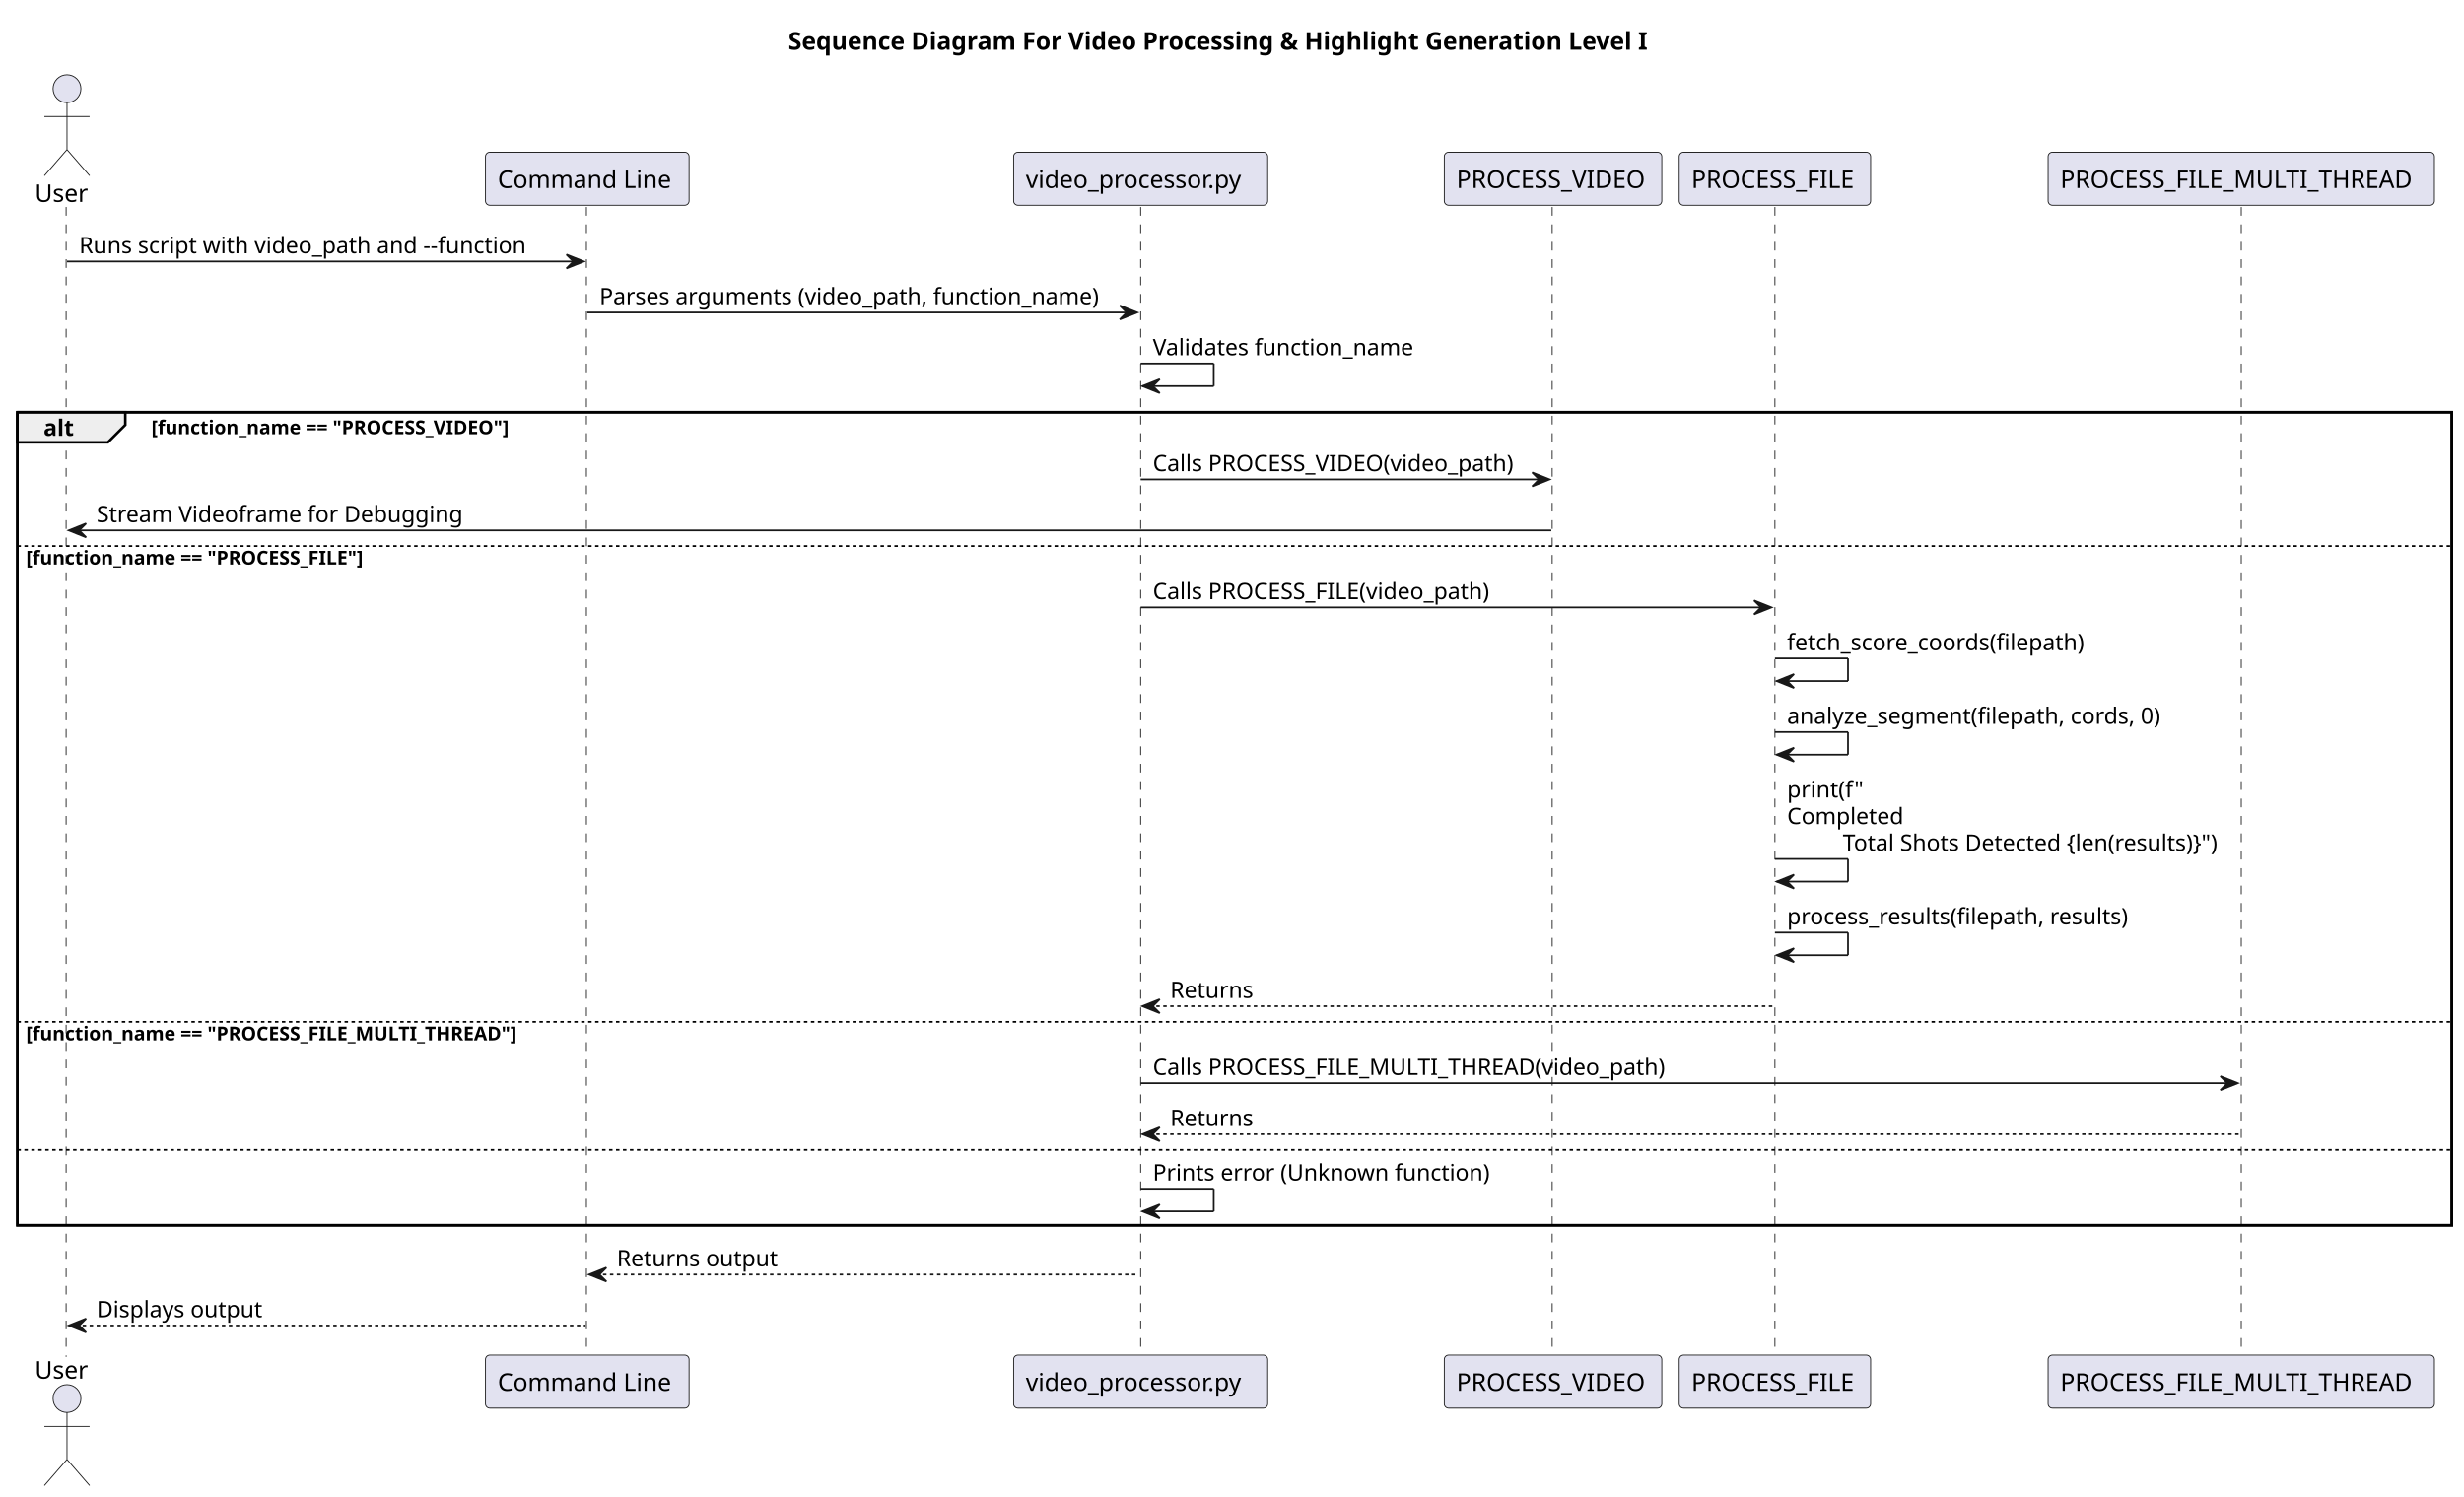
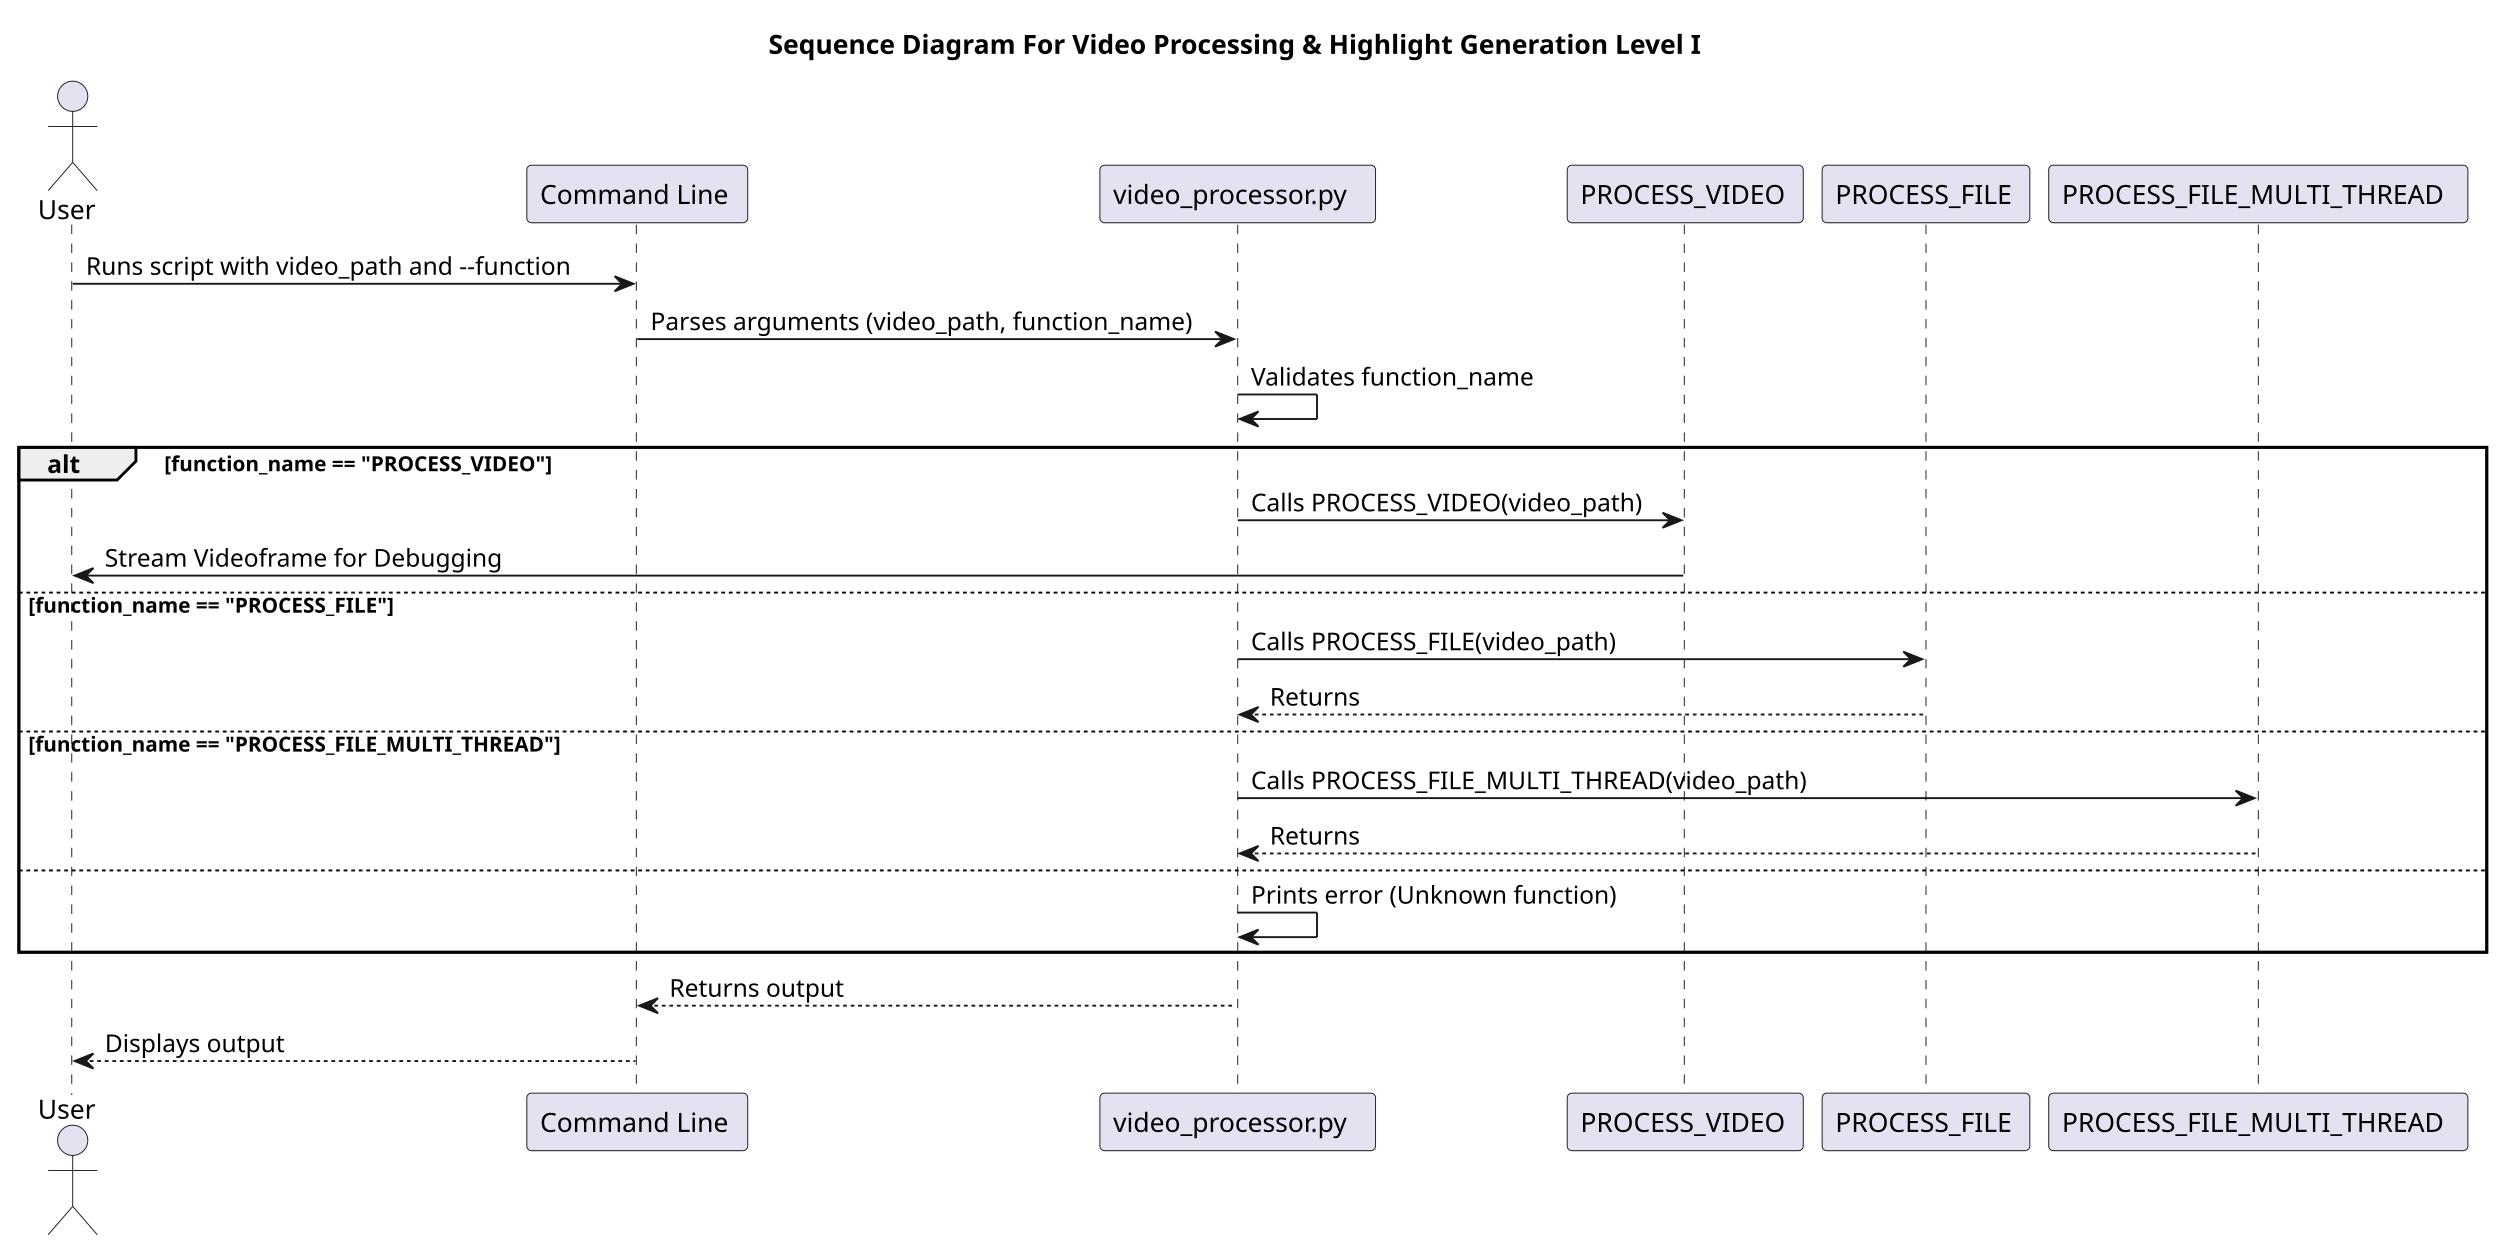
- <svg xmlns="http://www.w3.org/2000/svg" contentStyleType="text/css" height="860px" preserveAspectRatio="none" style="width:1416px;height:860px;background:#FFFFFF;" version="1.1" viewBox="0 0 1416 860" width="1416px" zoomAndPan="magnify">
+ <svg xmlns="http://www.w3.org/2000/svg" contentStyleType="text/css" height="660px" preserveAspectRatio="none" style="width:1324px;height:660px;background:#FFFFFF;" version="1.1" viewBox="0 0 1324 660" width="1324px" zoomAndPan="magnify">
  <defs />
  <g>
-     <text fill="#000000" font-family="sans-serif" font-size="14" font-weight="bold" lengthAdjust="spacing" textLength="512" x="453" y="28.535">Sequence Diagram For Video Processing &amp; Highlight Generation Level I</text>
-     <rect fill="none" height="467.258" style="stroke:#000000;stroke-width:1.5;" width="1399" x="10" y="236.908" />
-     <line style="stroke:#181818;stroke-width:0.5;stroke-dasharray:5.0,5.0;" x1="38" x2="38" y1="118.977" y2="779.787" />
-     <line style="stroke:#181818;stroke-width:0.5;stroke-dasharray:5.0,5.0;" x1="337" x2="337" y1="118.977" y2="779.787" />
-     <line style="stroke:#181818;stroke-width:0.5;stroke-dasharray:5.0,5.0;" x1="655.5" x2="655.5" y1="118.977" y2="779.787" />
-     <line style="stroke:#181818;stroke-width:0.5;stroke-dasharray:5.0,5.0;" x1="892" x2="892" y1="118.977" y2="779.787" />
-     <line style="stroke:#181818;stroke-width:0.5;stroke-dasharray:5.0,5.0;" x1="1020" x2="1020" y1="118.977" y2="779.787" />
-     <line style="stroke:#181818;stroke-width:0.5;stroke-dasharray:5.0,5.0;" x1="1288" x2="1288" y1="118.977" y2="779.787" />
+     <text fill="#000000" font-family="sans-serif" font-size="14" font-weight="bold" lengthAdjust="spacing" textLength="512" x="407" y="28.535">Sequence Diagram For Video Processing &amp; Highlight Generation Level I</text>
+     <rect fill="none" height="267.394" style="stroke:#000000;stroke-width:1.5;" width="1307" x="10" y="236.908" />
+     <line style="stroke:#181818;stroke-width:0.5;stroke-dasharray:5.0,5.0;" x1="38" x2="38" y1="118.977" y2="579.924" />
+     <line style="stroke:#181818;stroke-width:0.5;stroke-dasharray:5.0,5.0;" x1="337" x2="337" y1="118.977" y2="579.924" />
+     <line style="stroke:#181818;stroke-width:0.5;stroke-dasharray:5.0,5.0;" x1="655.5" x2="655.5" y1="118.977" y2="579.924" />
+     <line style="stroke:#181818;stroke-width:0.5;stroke-dasharray:5.0,5.0;" x1="892" x2="892" y1="118.977" y2="579.924" />
+     <line style="stroke:#181818;stroke-width:0.5;stroke-dasharray:5.0,5.0;" x1="1020" x2="1020" y1="118.977" y2="579.924" />
+     <line style="stroke:#181818;stroke-width:0.5;stroke-dasharray:5.0,5.0;" x1="1196" x2="1196" y1="118.977" y2="579.924" />
    <text fill="#000000" font-family="sans-serif" font-size="14" lengthAdjust="spacing" textLength="31" x="20" y="116.023">User</text>
    <ellipse cx="38.5" cy="50.988" fill="#E2E2F0" rx="8" ry="8" style="stroke:#181818;stroke-width:0.5;" />
    <path d="M38.5,58.988 L38.5,85.988 M25.5,66.988 L51.5,66.988 M38.5,85.988 L25.5,100.988 M38.5,85.988 L51.5,100.988 " fill="none" style="stroke:#181818;stroke-width:0.5;" />
-     <text fill="#000000" font-family="sans-serif" font-size="14" lengthAdjust="spacing" textLength="31" x="20" y="792.322">User</text>
-     <ellipse cx="38.5" cy="803.775" fill="#E2E2F0" rx="8" ry="8" style="stroke:#181818;stroke-width:0.5;" />
-     <path d="M38.5,811.775 L38.5,838.775 M25.5,819.775 L51.5,819.775 M38.5,838.775 L25.5,853.775 M38.5,838.775 L51.5,853.775 " fill="none" style="stroke:#181818;stroke-width:0.5;" />
+     <text fill="#000000" font-family="sans-serif" font-size="14" lengthAdjust="spacing" textLength="31" x="20" y="592.459">User</text>
+     <ellipse cx="38.5" cy="603.912" fill="#E2E2F0" rx="8" ry="8" style="stroke:#181818;stroke-width:0.5;" />
+     <path d="M38.5,611.912 L38.5,638.912 M25.5,619.912 L51.5,619.912 M38.5,638.912 L25.5,653.912 M38.5,638.912 L51.5,653.912 " fill="none" style="stroke:#181818;stroke-width:0.5;" />
    <rect fill="#E2E2F0" height="30.488" rx="2.5" ry="2.5" style="stroke:#181818;stroke-width:0.5;" width="117" x="279" y="87.488" />
    <text fill="#000000" font-family="sans-serif" font-size="14" lengthAdjust="spacing" textLength="103" x="286" y="108.023">Command Line</text>
-     <rect fill="#E2E2F0" height="30.488" rx="2.5" ry="2.5" style="stroke:#181818;stroke-width:0.5;" width="117" x="279" y="778.787" />
-     <text fill="#000000" font-family="sans-serif" font-size="14" lengthAdjust="spacing" textLength="103" x="286" y="799.322">Command Line</text>
+     <rect fill="#E2E2F0" height="30.488" rx="2.5" ry="2.5" style="stroke:#181818;stroke-width:0.5;" width="117" x="279" y="578.924" />
+     <text fill="#000000" font-family="sans-serif" font-size="14" lengthAdjust="spacing" textLength="103" x="286" y="599.459">Command Line</text>
    <rect fill="#E2E2F0" height="30.488" rx="2.5" ry="2.5" style="stroke:#181818;stroke-width:0.5;" width="146" x="582.5" y="87.488" />
    <text fill="#000000" font-family="sans-serif" font-size="14" lengthAdjust="spacing" textLength="132" x="589.5" y="108.023">video_processor.py</text>
-     <rect fill="#E2E2F0" height="30.488" rx="2.5" ry="2.5" style="stroke:#181818;stroke-width:0.5;" width="146" x="582.5" y="778.787" />
-     <text fill="#000000" font-family="sans-serif" font-size="14" lengthAdjust="spacing" textLength="132" x="589.5" y="799.322">video_processor.py</text>
+     <rect fill="#E2E2F0" height="30.488" rx="2.5" ry="2.5" style="stroke:#181818;stroke-width:0.5;" width="146" x="582.5" y="578.924" />
+     <text fill="#000000" font-family="sans-serif" font-size="14" lengthAdjust="spacing" textLength="132" x="589.5" y="599.459">video_processor.py</text>
    <rect fill="#E2E2F0" height="30.488" rx="2.5" ry="2.5" style="stroke:#181818;stroke-width:0.5;" width="125" x="830" y="87.488" />
    <text fill="#000000" font-family="sans-serif" font-size="14" lengthAdjust="spacing" textLength="111" x="837" y="108.023">PROCESS_VIDEO</text>
-     <rect fill="#E2E2F0" height="30.488" rx="2.5" ry="2.5" style="stroke:#181818;stroke-width:0.5;" width="125" x="830" y="778.787" />
-     <text fill="#000000" font-family="sans-serif" font-size="14" lengthAdjust="spacing" textLength="111" x="837" y="799.322">PROCESS_VIDEO</text>
+     <rect fill="#E2E2F0" height="30.488" rx="2.5" ry="2.5" style="stroke:#181818;stroke-width:0.5;" width="125" x="830" y="578.924" />
+     <text fill="#000000" font-family="sans-serif" font-size="14" lengthAdjust="spacing" textLength="111" x="837" y="599.459">PROCESS_VIDEO</text>
    <rect fill="#E2E2F0" height="30.488" rx="2.5" ry="2.5" style="stroke:#181818;stroke-width:0.5;" width="110" x="965" y="87.488" />
    <text fill="#000000" font-family="sans-serif" font-size="14" lengthAdjust="spacing" textLength="96" x="972" y="108.023">PROCESS_FILE</text>
-     <rect fill="#E2E2F0" height="30.488" rx="2.5" ry="2.5" style="stroke:#181818;stroke-width:0.5;" width="110" x="965" y="778.787" />
-     <text fill="#000000" font-family="sans-serif" font-size="14" lengthAdjust="spacing" textLength="96" x="972" y="799.322">PROCESS_FILE</text>
-     <rect fill="#E2E2F0" height="30.488" rx="2.5" ry="2.5" style="stroke:#181818;stroke-width:0.5;" width="222" x="1177" y="87.488" />
-     <text fill="#000000" font-family="sans-serif" font-size="14" lengthAdjust="spacing" textLength="208" x="1184" y="108.023">PROCESS_FILE_MULTI_THREAD</text>
-     <rect fill="#E2E2F0" height="30.488" rx="2.5" ry="2.5" style="stroke:#181818;stroke-width:0.5;" width="222" x="1177" y="778.787" />
-     <text fill="#000000" font-family="sans-serif" font-size="14" lengthAdjust="spacing" textLength="208" x="1184" y="799.322">PROCESS_FILE_MULTI_THREAD</text>
+     <rect fill="#E2E2F0" height="30.488" rx="2.5" ry="2.5" style="stroke:#181818;stroke-width:0.5;" width="110" x="965" y="578.924" />
+     <text fill="#000000" font-family="sans-serif" font-size="14" lengthAdjust="spacing" textLength="96" x="972" y="599.459">PROCESS_FILE</text>
+     <rect fill="#E2E2F0" height="30.488" rx="2.5" ry="2.5" style="stroke:#181818;stroke-width:0.5;" width="222" x="1085" y="87.488" />
+     <text fill="#000000" font-family="sans-serif" font-size="14" lengthAdjust="spacing" textLength="208" x="1092" y="108.023">PROCESS_FILE_MULTI_THREAD</text>
+     <rect fill="#E2E2F0" height="30.488" rx="2.5" ry="2.5" style="stroke:#181818;stroke-width:0.5;" width="222" x="1085" y="578.924" />
+     <text fill="#000000" font-family="sans-serif" font-size="14" lengthAdjust="spacing" textLength="208" x="1092" y="599.459">PROCESS_FILE_MULTI_THREAD</text>
    <polygon fill="#181818" points="325.5,146.287,335.5,150.287,325.5,154.287,329.5,150.287" style="stroke:#181818;stroke-width:1.0;" />
    <line style="stroke:#181818;stroke-width:1.0;" x1="38.5" x2="331.5" y1="150.287" y2="150.287" />
    <text fill="#000000" font-family="sans-serif" font-size="13" lengthAdjust="spacing" textLength="275" x="45.5" y="145.545">Runs script with video_path and --function</text>
    <polygon fill="#181818" points="643.5,175.598,653.5,179.598,643.5,183.598,647.5,179.598" style="stroke:#181818;stroke-width:1.0;" />
    <line style="stroke:#181818;stroke-width:1.0;" x1="337.5" x2="649.5" y1="179.598" y2="179.598" />
    <text fill="#000000" font-family="sans-serif" font-size="13" lengthAdjust="spacing" textLength="294" x="344.5" y="174.856">Parses arguments (video_path, function_name)</text>
    <line style="stroke:#181818;stroke-width:1.0;" x1="655.5" x2="697.5" y1="208.908" y2="208.908" />
    <line style="stroke:#181818;stroke-width:1.0;" x1="697.5" x2="697.5" y1="208.908" y2="221.908" />
    <line style="stroke:#181818;stroke-width:1.0;" x1="656.5" x2="697.5" y1="221.908" y2="221.908" />
    <polygon fill="#181818" points="666.5,217.908,656.5,221.908,666.5,225.908,662.5,221.908" style="stroke:#181818;stroke-width:1.0;" />
    <text fill="#000000" font-family="sans-serif" font-size="13" lengthAdjust="spacing" textLength="155" x="662.5" y="204.166">Validates function_name</text>
    <path d="M10,236.908 L72,236.908 L72,244.219 L62,254.219 L10,254.219 L10,236.908 " fill="#EEEEEE" style="stroke:#000000;stroke-width:1.5;" />
-     <rect fill="none" height="467.258" style="stroke:#000000;stroke-width:1.5;" width="1399" x="10" y="236.908" />
+     <rect fill="none" height="267.394" style="stroke:#000000;stroke-width:1.5;" width="1307" x="10" y="236.908" />
    <text fill="#000000" font-family="sans-serif" font-size="13" font-weight="bold" lengthAdjust="spacing" textLength="17" x="25" y="250.477">alt</text>
    <text fill="#000000" font-family="sans-serif" font-size="11" font-weight="bold" lengthAdjust="spacing" textLength="221" x="87" y="249.543">[function_name == "PROCESS_VIDEO"]</text>
    <polygon fill="#181818" points="880.5,271.529,890.5,275.529,880.5,279.529,884.5,275.529" style="stroke:#181818;stroke-width:1.0;" />
    <line style="stroke:#181818;stroke-width:1.0;" x1="655.5" x2="886.5" y1="275.529" y2="275.529" />
    <text fill="#000000" font-family="sans-serif" font-size="13" lengthAdjust="spacing" textLength="213" x="662.5" y="270.787">Calls PROCESS_VIDEO(video_path)</text>
    <polygon fill="#181818" points="49.5,300.84,39.5,304.84,49.5,308.84,45.5,304.84" style="stroke:#181818;stroke-width:1.0;" />
    <line style="stroke:#181818;stroke-width:1.0;" x1="43.5" x2="891.5" y1="304.84" y2="304.84" />
    <text fill="#000000" font-family="sans-serif" font-size="13" lengthAdjust="spacing" textLength="213" x="55.5" y="300.098">Stream Videoframe for Debugging</text>
-     <line style="stroke:#000000;stroke-width:1.0;stroke-dasharray:2.0,2.0;" x1="10" x2="1409" y1="313.84" y2="313.84" />
+     <line style="stroke:#000000;stroke-width:1.0;stroke-dasharray:2.0,2.0;" x1="10" x2="1317" y1="313.84" y2="313.84" />
    <text fill="#000000" font-family="sans-serif" font-size="11" font-weight="bold" lengthAdjust="spacing" textLength="207" x="15" y="324.475">[function_name == "PROCESS_FILE"]</text>
    <polygon fill="#181818" points="1008,345.106,1018,349.106,1008,353.106,1012,349.106" style="stroke:#181818;stroke-width:1.0;" />
    <line style="stroke:#181818;stroke-width:1.0;" x1="655.5" x2="1014" y1="349.106" y2="349.106" />
    <text fill="#000000" font-family="sans-serif" font-size="13" lengthAdjust="spacing" textLength="199" x="662.5" y="344.363">Calls PROCESS_FILE(video_path)</text>
-     <line style="stroke:#181818;stroke-width:1.0;" x1="1020" x2="1062" y1="378.416" y2="378.416" />
-     <line style="stroke:#181818;stroke-width:1.0;" x1="1062" x2="1062" y1="378.416" y2="391.416" />
-     <line style="stroke:#181818;stroke-width:1.0;" x1="1021" x2="1062" y1="391.416" y2="391.416" />
-     <polygon fill="#181818" points="1031,387.416,1021,391.416,1031,395.416,1027,391.416" style="stroke:#181818;stroke-width:1.0;" />
-     <text fill="#000000" font-family="sans-serif" font-size="13" lengthAdjust="spacing" textLength="179" x="1027" y="373.674">fetch_score_coords(filepath)</text>
-     <line style="stroke:#181818;stroke-width:1.0;" x1="1020" x2="1062" y1="420.727" y2="420.727" />
-     <line style="stroke:#181818;stroke-width:1.0;" x1="1062" x2="1062" y1="420.727" y2="433.727" />
-     <line style="stroke:#181818;stroke-width:1.0;" x1="1021" x2="1062" y1="433.727" y2="433.727" />
-     <polygon fill="#181818" points="1031,429.727,1021,433.727,1031,437.727,1027,433.727" style="stroke:#181818;stroke-width:1.0;" />
-     <text fill="#000000" font-family="sans-serif" font-size="13" lengthAdjust="spacing" textLength="223" x="1027" y="415.984">analyze_segment(filepath, cords, 0)</text>
-     <line style="stroke:#181818;stroke-width:1.0;" x1="1020" x2="1062" y1="493.658" y2="493.658" />
-     <line style="stroke:#181818;stroke-width:1.0;" x1="1062" x2="1062" y1="493.658" y2="506.658" />
-     <line style="stroke:#181818;stroke-width:1.0;" x1="1021" x2="1062" y1="506.658" y2="506.658" />
-     <polygon fill="#181818" points="1031,502.658,1021,506.658,1031,510.658,1027,506.658" style="stroke:#181818;stroke-width:1.0;" />
-     <text fill="#000000" font-family="sans-serif" font-size="13" lengthAdjust="spacing" textLength="44" x="1027" y="458.295">print(f"</text>
-     <text fill="#000000" font-family="sans-serif" font-size="13" lengthAdjust="spacing" textLength="68" x="1027" y="473.606">Completed</text>
-     <text fill="#000000" font-family="sans-serif" font-size="13" lengthAdjust="spacing" textLength="222" x="1059" y="488.916">Total Shots Detected {len(results)}")</text>
-     <line style="stroke:#181818;stroke-width:1.0;" x1="1020" x2="1062" y1="535.969" y2="535.969" />
-     <line style="stroke:#181818;stroke-width:1.0;" x1="1062" x2="1062" y1="535.969" y2="548.969" />
-     <line style="stroke:#181818;stroke-width:1.0;" x1="1021" x2="1062" y1="548.969" y2="548.969" />
-     <polygon fill="#181818" points="1031,544.969,1021,548.969,1031,552.969,1027,548.969" style="stroke:#181818;stroke-width:1.0;" />
-     <text fill="#000000" font-family="sans-serif" font-size="13" lengthAdjust="spacing" textLength="206" x="1027" y="531.227">process_results(filepath, results)</text>
-     <polygon fill="#181818" points="666.5,574.279,656.5,578.279,666.5,582.279,662.5,578.279" style="stroke:#181818;stroke-width:1.0;" />
-     <line style="stroke:#181818;stroke-width:1.0;stroke-dasharray:2.0,2.0;" x1="660.5" x2="1019" y1="578.279" y2="578.279" />
-     <text fill="#000000" font-family="sans-serif" font-size="13" lengthAdjust="spacing" textLength="48" x="672.5" y="573.537">Returns</text>
-     <line style="stroke:#000000;stroke-width:1.0;stroke-dasharray:2.0,2.0;" x1="10" x2="1409" y1="587.279" y2="587.279" />
-     <text fill="#000000" font-family="sans-serif" font-size="11" font-weight="bold" lengthAdjust="spacing" textLength="304" x="15" y="597.914">[function_name == "PROCESS_FILE_MULTI_THREAD"]</text>
-     <polygon fill="#181818" points="1276,618.545,1286,622.545,1276,626.545,1280,622.545" style="stroke:#181818;stroke-width:1.0;" />
-     <line style="stroke:#181818;stroke-width:1.0;" x1="655.5" x2="1282" y1="622.545" y2="622.545" />
-     <text fill="#000000" font-family="sans-serif" font-size="13" lengthAdjust="spacing" textLength="304" x="662.5" y="617.803">Calls PROCESS_FILE_MULTI_THREAD(video_path)</text>
-     <polygon fill="#181818" points="666.5,647.856,656.5,651.856,666.5,655.856,662.5,651.856" style="stroke:#181818;stroke-width:1.0;" />
-     <line style="stroke:#181818;stroke-width:1.0;stroke-dasharray:2.0,2.0;" x1="660.5" x2="1287" y1="651.856" y2="651.856" />
-     <text fill="#000000" font-family="sans-serif" font-size="13" lengthAdjust="spacing" textLength="48" x="672.5" y="647.113">Returns</text>
-     <line style="stroke:#000000;stroke-width:1.0;stroke-dasharray:2.0,2.0;" x1="10" x2="1409" y1="660.856" y2="660.856" />
-     <line style="stroke:#181818;stroke-width:1.0;" x1="655.5" x2="697.5" y1="683.166" y2="683.166" />
-     <line style="stroke:#181818;stroke-width:1.0;" x1="697.5" x2="697.5" y1="683.166" y2="696.166" />
-     <line style="stroke:#181818;stroke-width:1.0;" x1="656.5" x2="697.5" y1="696.166" y2="696.166" />
-     <polygon fill="#181818" points="666.5,692.166,656.5,696.166,666.5,700.166,662.5,696.166" style="stroke:#181818;stroke-width:1.0;" />
-     <text fill="#000000" font-family="sans-serif" font-size="13" lengthAdjust="spacing" textLength="198" x="662.5" y="678.424">Prints error (Unknown function)</text>
-     <polygon fill="#181818" points="348.5,728.477,338.5,732.477,348.5,736.477,344.5,732.477" style="stroke:#181818;stroke-width:1.0;" />
-     <line style="stroke:#181818;stroke-width:1.0;stroke-dasharray:2.0,2.0;" x1="342.5" x2="654.5" y1="732.477" y2="732.477" />
-     <text fill="#000000" font-family="sans-serif" font-size="13" lengthAdjust="spacing" textLength="94" x="354.5" y="727.734">Returns output</text>
-     <polygon fill="#181818" points="49.5,757.787,39.5,761.787,49.5,765.787,45.5,761.787" style="stroke:#181818;stroke-width:1.0;" />
-     <line style="stroke:#181818;stroke-width:1.0;stroke-dasharray:2.0,2.0;" x1="43.5" x2="336.5" y1="761.787" y2="761.787" />
-     <text fill="#000000" font-family="sans-serif" font-size="13" lengthAdjust="spacing" textLength="100" x="55.5" y="757.045">Displays output</text>
+     <polygon fill="#181818" points="666.5,374.416,656.5,378.416,666.5,382.416,662.5,378.416" style="stroke:#181818;stroke-width:1.0;" />
+     <line style="stroke:#181818;stroke-width:1.0;stroke-dasharray:2.0,2.0;" x1="660.5" x2="1019" y1="378.416" y2="378.416" />
+     <text fill="#000000" font-family="sans-serif" font-size="13" lengthAdjust="spacing" textLength="48" x="672.5" y="373.674">Returns</text>
+     <line style="stroke:#000000;stroke-width:1.0;stroke-dasharray:2.0,2.0;" x1="10" x2="1317" y1="387.416" y2="387.416" />
+     <text fill="#000000" font-family="sans-serif" font-size="11" font-weight="bold" lengthAdjust="spacing" textLength="304" x="15" y="398.051">[function_name == "PROCESS_FILE_MULTI_THREAD"]</text>
+     <polygon fill="#181818" points="1184,418.682,1194,422.682,1184,426.682,1188,422.682" style="stroke:#181818;stroke-width:1.0;" />
+     <line style="stroke:#181818;stroke-width:1.0;" x1="655.5" x2="1190" y1="422.682" y2="422.682" />
+     <text fill="#000000" font-family="sans-serif" font-size="13" lengthAdjust="spacing" textLength="304" x="662.5" y="417.94">Calls PROCESS_FILE_MULTI_THREAD(video_path)</text>
+     <polygon fill="#181818" points="666.5,447.992,656.5,451.992,666.5,455.992,662.5,451.992" style="stroke:#181818;stroke-width:1.0;" />
+     <line style="stroke:#181818;stroke-width:1.0;stroke-dasharray:2.0,2.0;" x1="660.5" x2="1195" y1="451.992" y2="451.992" />
+     <text fill="#000000" font-family="sans-serif" font-size="13" lengthAdjust="spacing" textLength="48" x="672.5" y="447.25">Returns</text>
+     <line style="stroke:#000000;stroke-width:1.0;stroke-dasharray:2.0,2.0;" x1="10" x2="1317" y1="460.992" y2="460.992" />
+     <line style="stroke:#181818;stroke-width:1.0;" x1="655.5" x2="697.5" y1="483.303" y2="483.303" />
+     <line style="stroke:#181818;stroke-width:1.0;" x1="697.5" x2="697.5" y1="483.303" y2="496.303" />
+     <line style="stroke:#181818;stroke-width:1.0;" x1="656.5" x2="697.5" y1="496.303" y2="496.303" />
+     <polygon fill="#181818" points="666.5,492.303,656.5,496.303,666.5,500.303,662.5,496.303" style="stroke:#181818;stroke-width:1.0;" />
+     <text fill="#000000" font-family="sans-serif" font-size="13" lengthAdjust="spacing" textLength="198" x="662.5" y="478.56">Prints error (Unknown function)</text>
+     <polygon fill="#181818" points="348.5,528.613,338.5,532.613,348.5,536.613,344.5,532.613" style="stroke:#181818;stroke-width:1.0;" />
+     <line style="stroke:#181818;stroke-width:1.0;stroke-dasharray:2.0,2.0;" x1="342.5" x2="654.5" y1="532.613" y2="532.613" />
+     <text fill="#000000" font-family="sans-serif" font-size="13" lengthAdjust="spacing" textLength="94" x="354.5" y="527.871">Returns output</text>
+     <polygon fill="#181818" points="49.5,557.924,39.5,561.924,49.5,565.924,45.5,561.924" style="stroke:#181818;stroke-width:1.0;" />
+     <line style="stroke:#181818;stroke-width:1.0;stroke-dasharray:2.0,2.0;" x1="43.5" x2="336.5" y1="561.924" y2="561.924" />
+     <text fill="#000000" font-family="sans-serif" font-size="13" lengthAdjust="spacing" textLength="100" x="55.5" y="557.182">Displays output</text>
  </g>
</svg>
